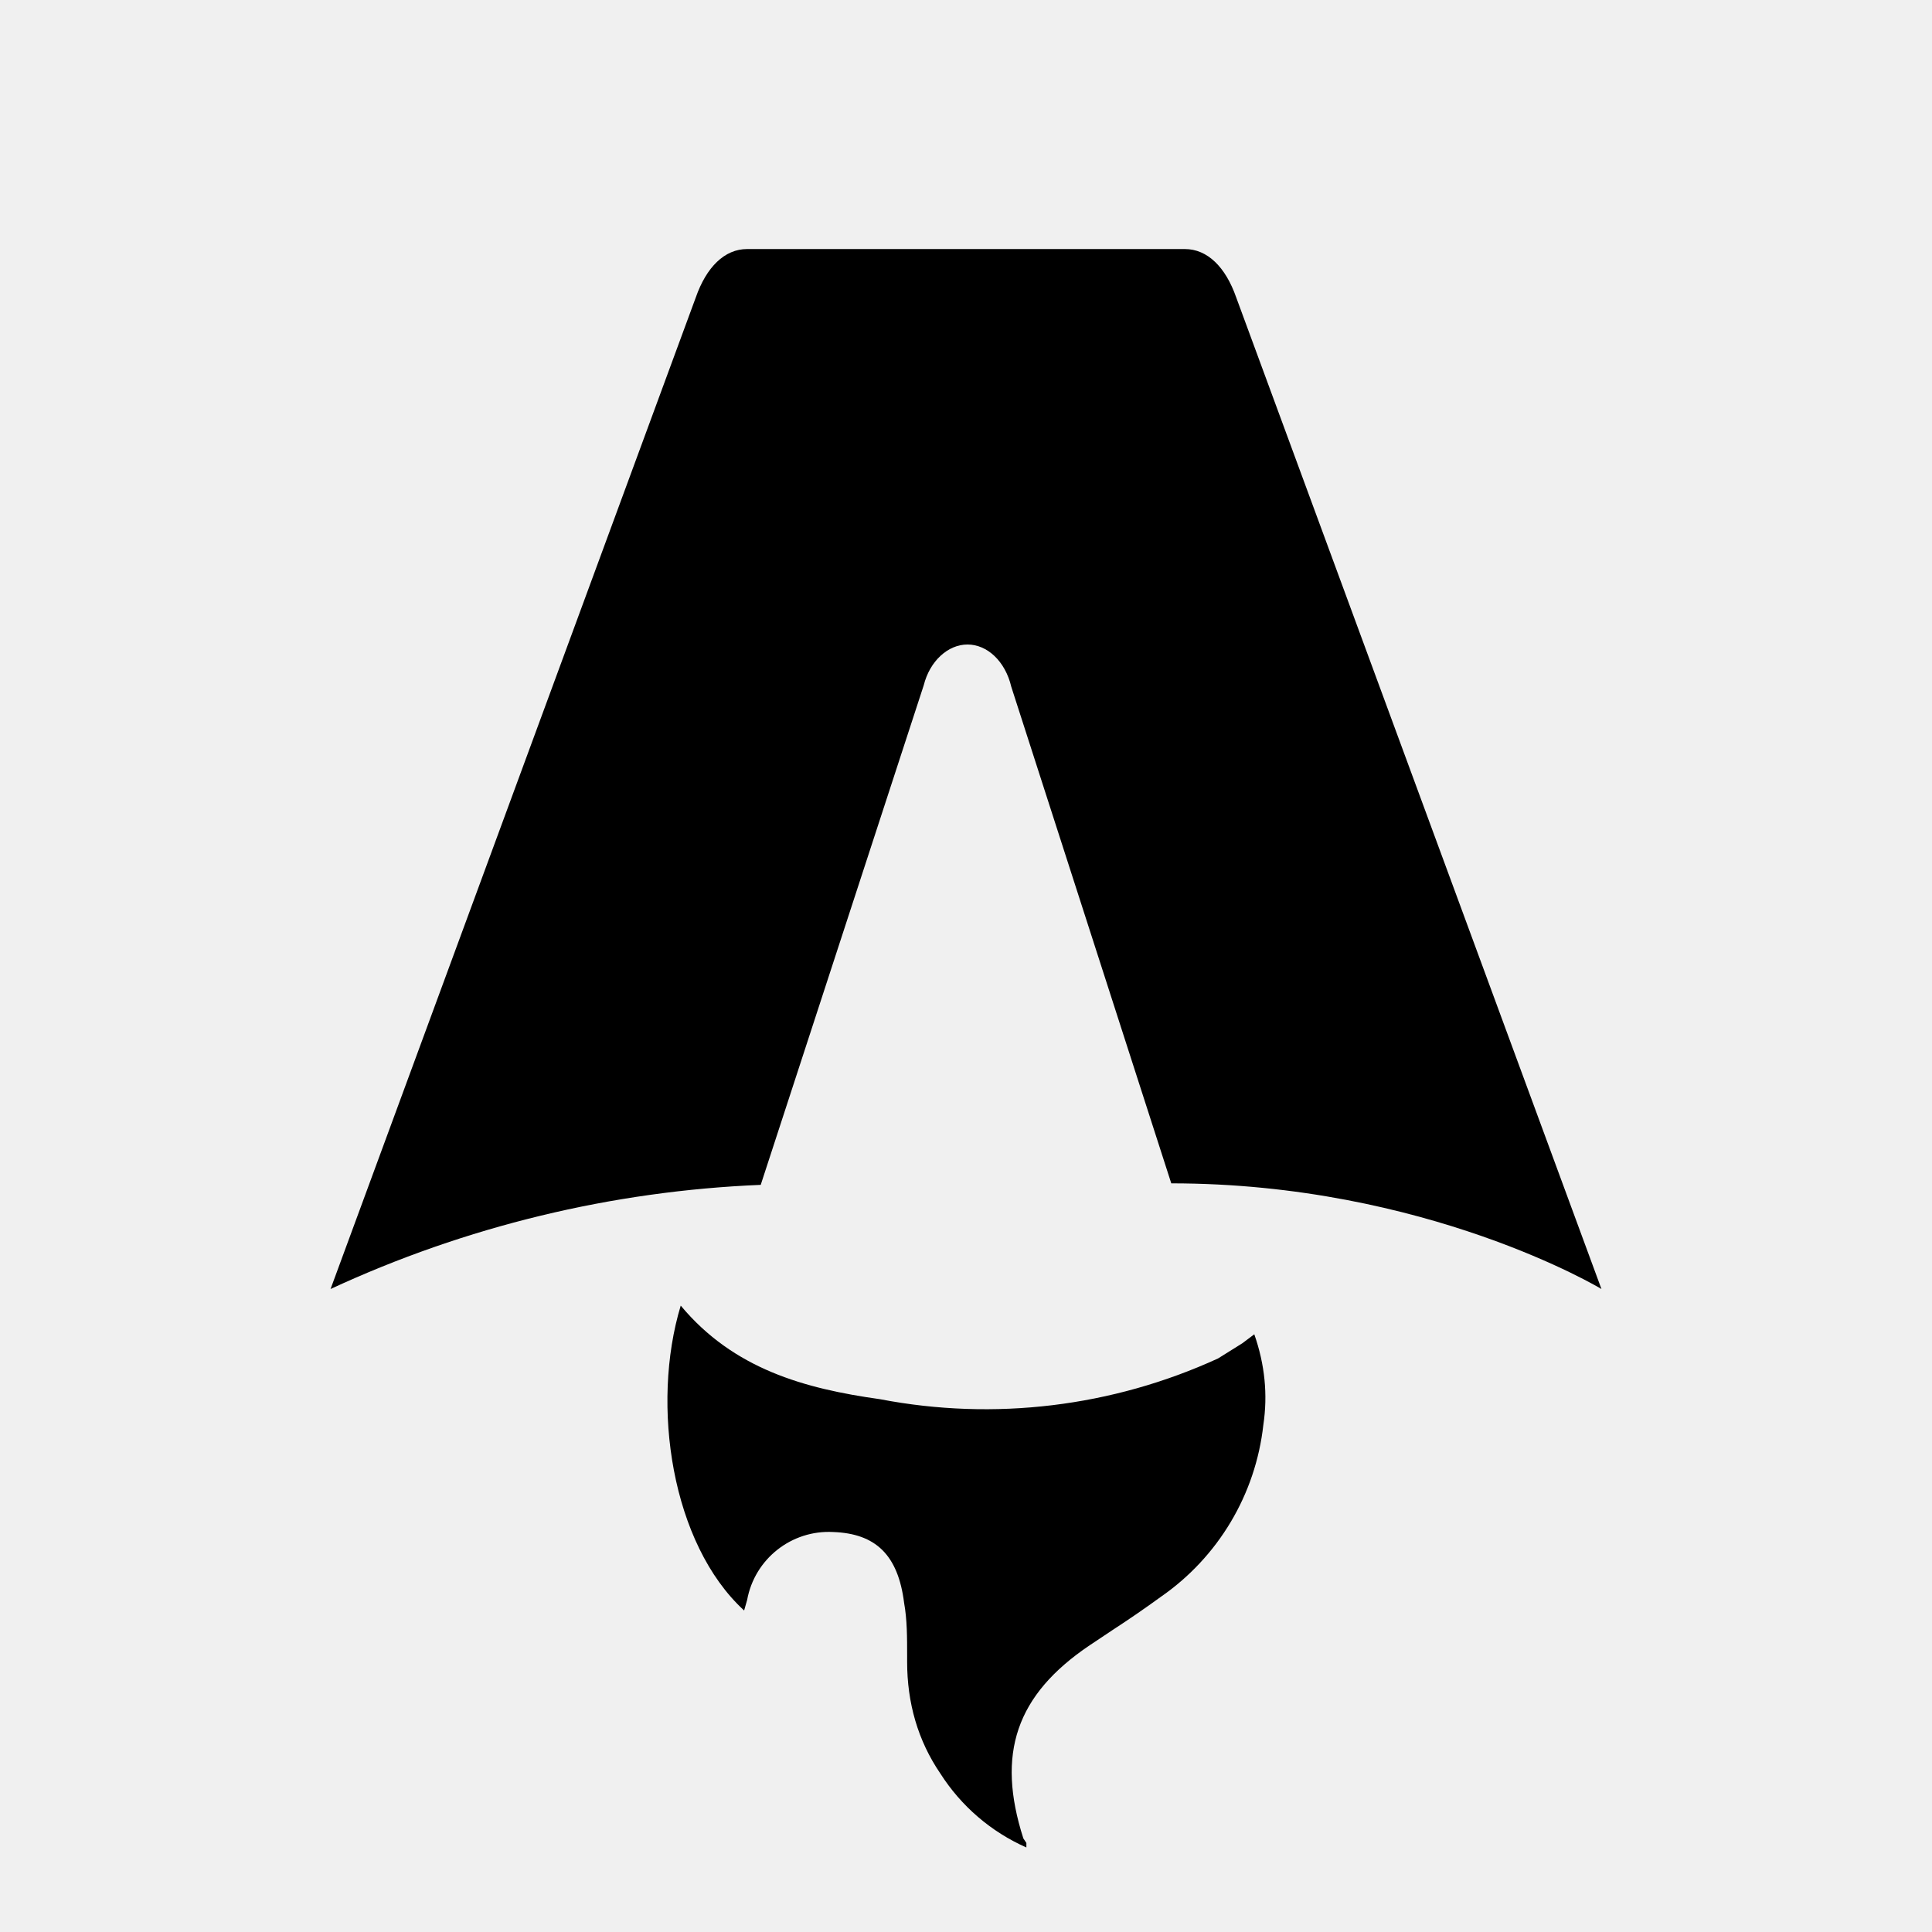
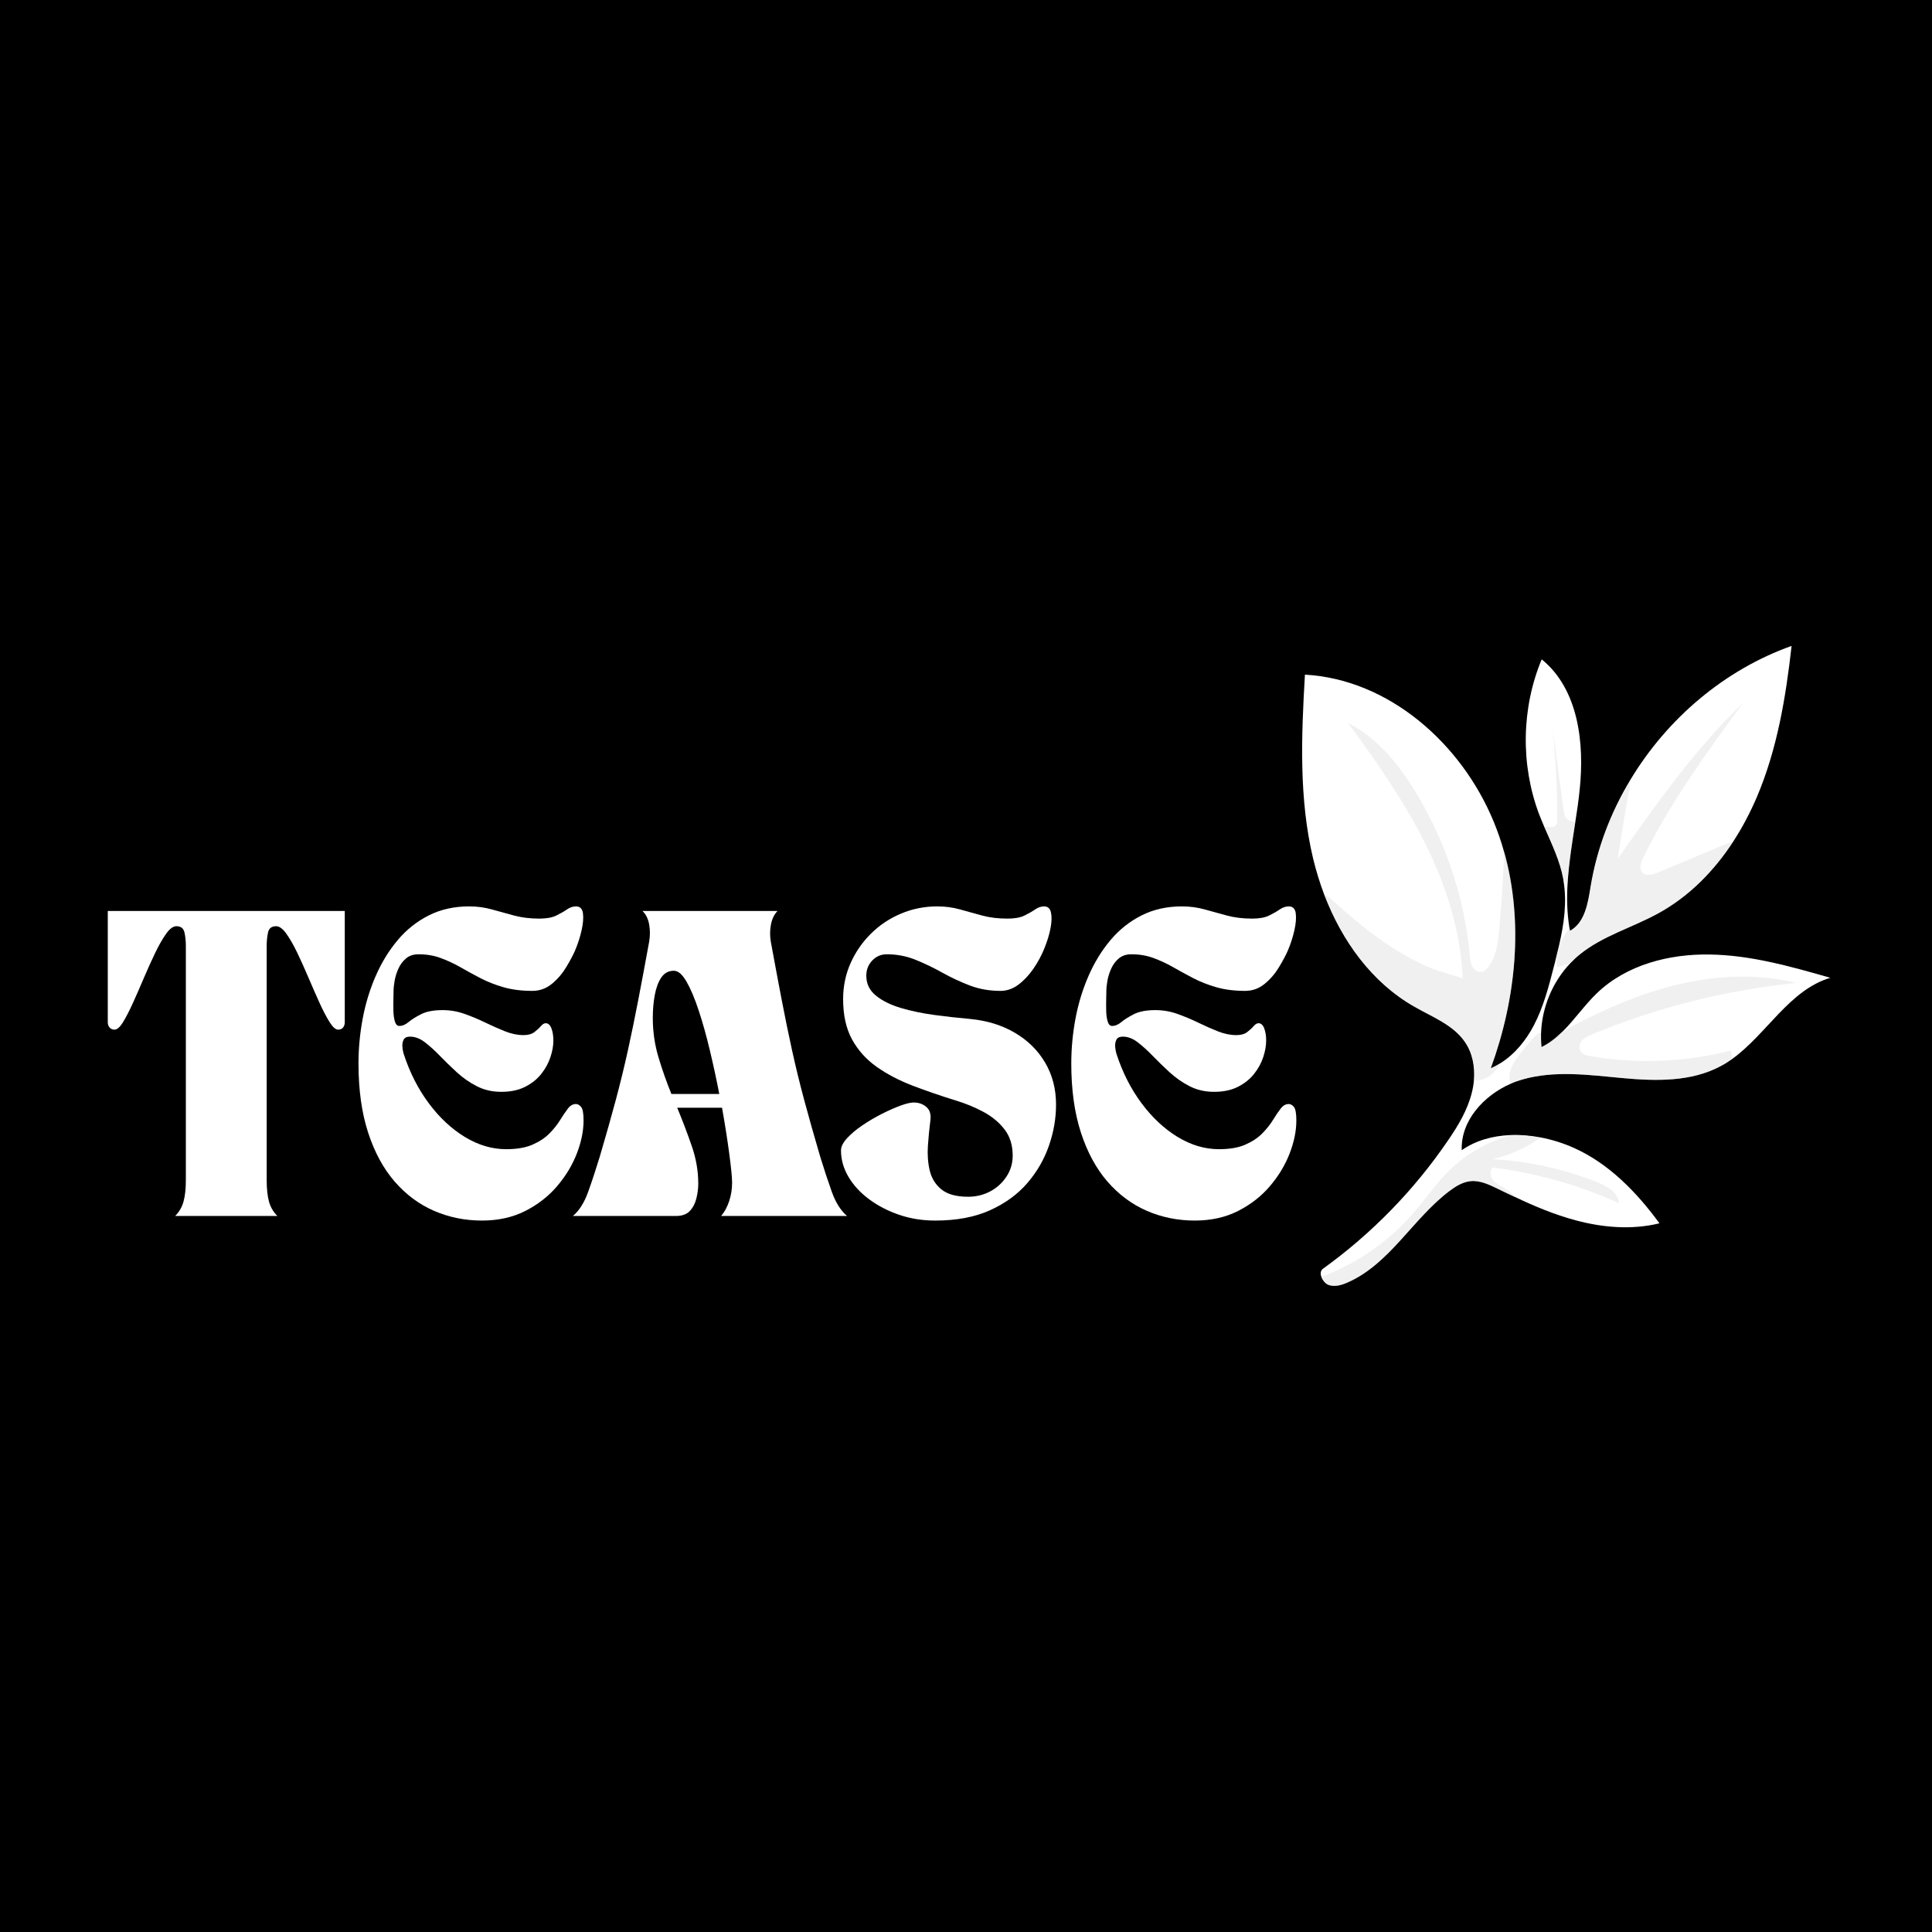
- <svg xmlns="http://www.w3.org/2000/svg" fill="none" viewBox="0 0 128 128">
-   <path d="M50.4 78.5a75.1 75.1 0 0 0-28.5 6.9l24.2-65.7c.7-2 1.9-3.2 3.4-3.2h29c1.5 0 2.7 1.2 3.4 3.2l24.2 65.7s-11.6-7-28.5-7L67 45.5c-.4-1.7-1.6-2.8-2.9-2.8-1.3 0-2.5 1.1-2.9 2.7L50.4 78.5Zm-1.1 28.2Zm-4.2-20.2c-2 6.6-.6 15.8 4.2 20.2a17.5 17.5 0 0 1 .2-.7 5.5 5.5 0 0 1 5.7-4.5c2.8.1 4.3 1.5 4.7 4.7.2 1.1.2 2.3.2 3.5v.4c0 2.7.7 5.2 2.2 7.4a13 13 0 0 0 5.7 4.9v-.3l-.2-.3c-1.8-5.6-.5-9.5 4.4-12.8l1.5-1a73 73 0 0 0 3.2-2.2 16 16 0 0 0 6.8-11.4c.3-2 .1-4-.6-6l-.8.6-1.6 1a37 37 0 0 1-22.4 2.7c-5-.7-9.7-2-13.2-6.2Z" />
-   <style>
-         path { fill: #000; }
-         @media (prefers-color-scheme: dark) {
-             path { fill: #FFF; }
-         }
-     </style>
+ <svg xmlns="http://www.w3.org/2000/svg" width="1080" zoomAndPan="magnify" viewBox="0 0 810 810" height="1080" preserveAspectRatio="xMidYMid meet" version="1.0">
+   <defs>
+     <filter x="0%" y="0%" width="100%" height="100%" id="e53a8e5973">
+       <feColorMatrix values="0 0 0 0 1 0 0 0 0 1 0 0 0 0 1 0 0 0 1 0" color-interpolation-filters="sRGB" />
+     </filter>
+     <g />
+     <clipPath id="8c4a4d3130">
+       <path d="M 545.922 270.785 L 767.172 270.785 L 767.172 539.285 L 545.922 539.285 Z M 545.922 270.785 " clip-rule="nonzero" />
+     </clipPath>
+     <mask id="a412ad622b">
+       <g filter="url(#e53a8e5973)">
+         <rect x="-81" width="972" fill="#000000" y="-81" height="972" fill-opacity="0.4" />
+       </g>
+     </mask>
+     <clipPath id="d406a98884">
+       <path d="M 0.121 1 L 80.762 1 L 80.762 151 L 0.121 151 Z M 0.121 1 " clip-rule="nonzero" />
+     </clipPath>
+     <clipPath id="e5169c4bab">
+       <rect x="0" width="81" y="0" height="152" />
+     </clipPath>
+     <mask id="e29369786b">
+       <g filter="url(#e53a8e5973)">
+         <rect x="-81" width="972" fill="#000000" y="-81" height="972" fill-opacity="0.4" />
+       </g>
+     </mask>
+     <clipPath id="2f54b03ff1">
+       <path d="M 0.281 0.359 L 13.719 0.359 L 13.719 67.32 L 0.281 67.32 Z M 0.281 0.359 " clip-rule="nonzero" />
+     </clipPath>
+     <clipPath id="8db29346c7">
+       <rect x="0" width="14" y="0" height="68" />
+     </clipPath>
+     <mask id="204330f571">
+       <g filter="url(#e53a8e5973)">
+         <rect x="-81" width="972" fill="#000000" y="-81" height="972" fill-opacity="0.4" />
+       </g>
+     </mask>
+     <clipPath id="cbfb579658">
+       <path d="M 1 0.719 L 79.801 0.719 L 79.801 111.602 L 1 111.602 Z M 1 0.719 " clip-rule="nonzero" />
+     </clipPath>
+     <clipPath id="b8a1e8bdaf">
+       <rect x="0" width="80" y="0" height="112" />
+     </clipPath>
+     <mask id="03d1a81cc8">
+       <g filter="url(#e53a8e5973)">
+         <rect x="-81" width="972" fill="#000000" y="-81" height="972" fill-opacity="0.4" />
+       </g>
+     </mask>
+     <clipPath id="bf6bbd355e">
+       <path d="M 0.398 1 L 121.602 1 L 121.602 46.801 L 0.398 46.801 Z M 0.398 1 " clip-rule="nonzero" />
+     </clipPath>
+     <clipPath id="da3dabc2ea">
+       <rect x="0" width="122" y="0" height="47" />
+     </clipPath>
+     <clipPath id="591eb26511">
+       <path d="M 553 475 L 679 475 L 679 539.285 L 553 539.285 Z M 553 475 " clip-rule="nonzero" />
+     </clipPath>
+     <mask id="10cefd569a">
+       <g filter="url(#e53a8e5973)">
+         <rect x="-81" width="972" fill="#000000" y="-81" height="972" fill-opacity="0.4" />
+       </g>
+     </mask>
+     <clipPath id="eca6b99f9b">
+       <path d="M 0.68 0.441 L 125.961 0.441 L 125.961 64.285 L 0.68 64.285 Z M 0.68 0.441 " clip-rule="nonzero" />
+     </clipPath>
+     <clipPath id="6da368fc03">
+       <rect x="0" width="126" y="0" height="65" />
+     </clipPath>
+     <clipPath id="2cfeaf103d">
+       <rect x="0" width="550" y="0" height="177" />
+     </clipPath>
+   </defs>
+   <rect x="-81" width="972" fill="#ffffff" y="-81" height="972" fill-opacity="1" />
+   <rect x="-81" width="972" fill="#000000" y="-81" height="972" fill-opacity="1" />
+   <g clip-path="url(#8c4a4d3130)">
+     <path fill="#ffffff" d="M 767.371 409.941 C 750.082 415.117 740.719 433.582 726.117 444.059 C 724.613 445.105 723.105 446.086 721.469 446.938 C 709.094 453.617 694.23 453.289 680.219 451.98 C 666.207 450.672 651.801 448.707 638.312 452.57 C 636.676 453.027 634.973 453.617 633.402 454.336 C 621.941 459.379 612.383 469.922 612.84 482.23 C 618.734 478.105 625.805 476.207 633.137 475.879 C 637.328 475.684 641.652 476.078 645.84 476.863 C 650.754 477.777 655.598 479.352 659.984 481.316 C 674.652 487.93 686.242 499.91 695.734 512.875 C 684.277 515.691 672.098 514.707 660.641 511.633 C 651.801 509.273 643.352 505.738 635.102 501.809 C 632.68 500.695 630.258 499.52 627.836 498.34 C 624.301 496.637 620.5 494.805 616.574 495.195 C 613.234 495.523 610.285 497.355 607.602 499.387 C 592.215 511.043 582.523 530.098 564.777 537.758 C 562.355 538.805 559.605 539.59 557.117 538.738 C 555.742 538.281 554.5 536.773 553.977 535.27 C 553.516 534.023 553.648 532.715 554.562 531.996 C 575.059 517.262 592.934 498.93 607.145 478.039 C 611.336 471.949 615.199 465.469 617.031 458.266 C 617.488 456.5 617.816 454.664 617.949 452.832 C 618.406 447.266 617.359 441.504 614.215 436.922 C 609.305 429.652 600.465 426.379 592.867 421.992 C 575.059 411.84 562.617 394.426 555.219 375.172 C 553.32 370.133 551.75 365.023 550.504 359.852 C 544.547 334.773 545.594 308.582 547.098 282.848 C 582.328 284.812 612.711 311.723 626.199 344.398 C 627.898 348.523 629.34 352.648 630.52 356.906 C 638.902 386.438 635.625 418.848 625.02 447.855 C 626.461 447.266 627.836 446.48 629.145 445.695 C 635.102 441.961 639.816 436.133 643.09 429.848 C 647.086 422.188 649.312 413.676 651.473 405.227 C 651.801 403.984 652.129 402.738 652.391 401.496 C 652.781 399.793 653.242 398.09 653.633 396.387 C 655.73 387.352 657.039 378.121 655.465 369.082 C 655.465 368.887 655.402 368.691 655.402 368.496 C 654.027 360.965 650.621 353.957 647.543 346.887 C 646.758 345.055 645.973 343.156 645.254 341.32 C 637.461 320.562 637.852 296.859 646.363 276.43 C 661.754 288.938 664.371 311.461 662.277 331.172 C 661.816 335.691 661.164 340.207 660.441 344.727 C 659.133 353.238 657.758 361.75 657.234 370.195 C 656.84 376.418 656.973 382.637 657.953 388.793 C 658.02 389.25 658.086 389.773 658.219 390.234 C 664.438 386.828 665.746 378.711 666.859 371.703 C 669.48 355.855 675.242 340.668 683.559 326.914 C 698.945 301.312 722.977 280.82 751.133 270.801 C 748.707 292.41 745.105 314.082 736.594 334.117 C 733.844 340.535 730.57 346.82 726.773 352.648 C 718.719 365.09 708.176 375.828 695.277 382.898 C 684.344 388.926 671.902 392.328 662.211 400.25 C 660.836 401.363 659.594 402.543 658.414 403.789 C 650.949 411.578 646.496 422.254 646.102 433.059 C 646.039 435.02 646.102 436.984 646.301 439.016 C 649.508 437.445 652.258 435.281 654.812 432.793 C 659.984 427.754 664.242 421.469 669.48 416.426 C 681.855 404.508 699.797 399.859 716.953 400.188 C 734.105 400.449 750.871 405.227 767.371 409.941 Z M 767.371 409.941 " fill-opacity="1" fill-rule="nonzero" />
+   </g>
+   <g mask="url(#a412ad622b)">
+     <g transform="matrix(1, 0, 0, 1, 555, 302)">
+       <g clip-path="url(#e5169c4bab)">
+         <g clip-path="url(#d406a98884)">
+           <path fill="#d9d9d9" d="M 70.02 145.855 C 71.461 145.266 72.836 144.48 74.145 143.695 C 72.246 146.969 69.625 149.914 65.961 150.699 C 64.977 150.898 63.996 150.961 63.012 150.898 C 63.473 145.332 62.422 139.57 59.281 134.984 C 54.371 127.719 45.531 124.441 37.934 120.055 C 20.125 109.906 7.684 92.488 0.285 73.238 C 1.398 73.371 2.84 74.68 4.148 75.922 C 7.227 78.672 10.367 81.422 13.512 84.043 C 19.863 89.281 26.477 94.191 33.613 98.25 C 37.477 100.477 41.406 102.508 45.531 104.145 C 46.645 104.602 58.234 108.074 58.234 108.203 C 57.445 88.363 51.227 68.984 42.32 51.238 C 33.418 33.492 21.957 17.125 10.172 1.148 C 22.09 7.105 30.93 17.844 37.934 29.172 C 50.898 50.125 58.953 74.09 61.246 98.645 C 61.375 100.215 61.508 101.852 62.293 103.227 C 63.012 104.602 64.52 105.715 66.09 105.453 C 67.27 105.258 68.188 104.406 68.906 103.488 C 72.375 99.102 73.098 93.211 73.555 87.645 C 74.539 76.773 75.258 65.84 75.648 54.906 C 83.902 84.371 80.625 116.848 70.02 145.855 Z M 70.02 145.855 " fill-opacity="1" fill-rule="nonzero" />
+         </g>
+       </g>
+     </g>
+   </g>
+   <g mask="url(#e29369786b)">
+     <g transform="matrix(1, 0, 0, 1, 647, 303)">
+       <g clip-path="url(#8db29346c7)">
+         <g clip-path="url(#2f54b03ff1)">
+           <path fill="#d9d9d9" d="M 13.441 41.66 C 12.133 50.172 10.758 58.684 10.234 67.133 C 9.578 66.934 8.992 66.543 8.465 66.02 C 8.465 65.82 8.402 65.625 8.402 65.43 C 7.027 57.898 3.621 50.895 0.543 43.82 C 1.984 43.363 3.883 44.215 5.062 43.23 C 5.848 42.578 5.914 41.398 5.914 40.418 C 5.914 27.191 5.191 13.961 3.754 0.801 C 5.324 12.719 6.895 24.637 8.531 36.555 C 8.73 38.059 9.055 39.828 10.367 40.68 C 11.152 41.332 12.395 41.332 13.441 41.66 Z M 13.441 41.66 " fill-opacity="1" fill-rule="nonzero" />
+         </g>
+       </g>
+     </g>
+   </g>
+   <g mask="url(#204330f571)">
+     <g transform="matrix(1, 0, 0, 1, 651, 294)">
+       <g clip-path="url(#b8a1e8bdaf)">
+         <g clip-path="url(#cbfb579658)">
+           <path fill="#d9d9d9" d="M 73.152 59.633 C 74.004 59.305 74.855 58.91 75.773 58.648 C 67.719 71.09 57.176 81.828 44.277 88.898 C 33.344 94.926 20.902 98.328 11.211 106.25 C 9.836 107.363 8.594 108.543 7.414 109.789 C 5.578 110.375 3.812 110.902 1.98 111.426 C 1.52 110.18 1.391 108.871 1.453 107.562 C 1.848 105.859 2.305 104.156 2.699 102.453 C 2.766 102.324 2.828 102.191 2.895 101.996 C 4.008 99.441 5.578 97.215 7.086 94.793 C 7.152 95.25 7.219 95.773 7.348 96.234 C 13.566 92.828 14.879 84.711 15.992 77.703 C 18.609 61.855 24.371 46.668 32.688 32.914 C 32.164 37.629 30.984 42.41 30.266 47.059 C 29.219 53.41 28.234 59.762 27.254 66.047 C 43.297 43.262 59.402 20.277 79.57 0.961 C 64.445 21.652 49.188 42.539 37.926 65.59 C 36.945 67.555 36.094 70.109 37.535 71.746 C 39.105 73.512 41.922 72.727 44.082 71.809 C 53.707 67.75 63.398 63.691 73.152 59.633 Z M 73.152 59.633 " fill-opacity="1" fill-rule="nonzero" />
+         </g>
+       </g>
+     </g>
+   </g>
+   <g mask="url(#03d1a81cc8)">
+     <g transform="matrix(1, 0, 0, 1, 632, 408)">
+       <g clip-path="url(#da3dabc2ea)">
+         <g clip-path="url(#bf6bbd355e)">
+           <path fill="#d9d9d9" d="M 93.66 32.457 C 93.988 33.633 94.117 34.812 94.117 36.059 C 92.613 37.105 91.105 38.086 89.469 38.938 C 77.094 45.617 62.23 45.289 48.219 43.98 C 34.207 42.672 19.801 40.707 6.312 44.57 C 4.676 45.027 2.973 45.617 1.402 46.336 C -0.172 43.324 1.531 39.199 3.562 36.254 C 5.656 33.176 8.078 30.359 10.5 27.543 C 11.484 26.434 12.531 25.254 13.973 24.992 C 13.906 26.957 13.973 28.918 14.168 30.949 C 17.379 29.379 20.129 27.219 22.68 24.73 C 25.891 22.961 29.098 21.195 32.438 19.555 C 39.445 16.02 46.645 12.812 53.98 10.062 C 58.234 8.492 62.492 7.117 66.812 5.938 C 84.492 1.09 103.418 -0.285 121.16 4.102 C 91.828 7.051 62.887 14.316 35.645 25.582 C 34.074 26.234 32.504 26.891 31.391 28.133 C 30.277 29.379 29.754 31.344 30.668 32.781 C 31.52 34.094 33.223 34.551 34.793 34.812 C 54.309 38.152 74.539 37.367 93.66 32.457 Z M 93.66 32.457 " fill-opacity="1" fill-rule="nonzero" />
+         </g>
+       </g>
+     </g>
+   </g>
+   <g clip-path="url(#591eb26511)">
+     <g mask="url(#10cefd569a)">
+       <g transform="matrix(1, 0, 0, 1, 553, 475)">
+         <g clip-path="url(#6da368fc03)">
+           <g clip-path="url(#eca6b99f9b)">
+             <path fill="#d9d9d9" d="M 82.102 26.875 C 79.68 25.762 77.258 24.582 74.836 23.406 C 71.301 21.703 67.5 19.867 63.574 20.262 C 60.234 20.59 57.285 22.422 54.602 24.453 C 39.215 36.105 29.523 55.16 11.777 62.824 C 9.355 63.871 6.605 64.656 4.117 63.805 C 2.742 63.348 1.5 61.84 0.977 60.336 C 15.773 54.836 29.129 45.602 39.477 33.684 C 44.52 27.855 48.906 21.441 54.34 16.004 C 61.477 8.934 70.449 3.762 80.074 1.012 C 84.262 0.812 88.586 1.207 92.777 1.992 C 86.688 6.316 79.812 9.391 72.543 11.027 C 87.602 11.75 102.465 15.023 116.48 20.59 C 120.668 22.293 125.449 24.91 125.777 29.43 C 109.016 21.832 91.141 16.793 72.938 14.5 C 71.363 15.742 71.758 18.363 73.066 19.867 C 74.375 21.375 76.273 22.16 77.977 23.273 C 79.613 24.125 80.988 25.434 82.102 26.875 Z M 82.102 26.875 " fill-opacity="1" fill-rule="nonzero" />
+           </g>
+         </g>
+       </g>
+     </g>
+   </g>
+   <g transform="matrix(1, 0, 0, 1, 42, 374)">
+     <g clip-path="url(#2cfeaf103d)">
+       <g fill="#ffffff" fill-opacity="1">
+         <g transform="translate(0.622996, 135.8048)">
+           <g>
+             <path d="M 5.375 -78.125 C 4.52 -78.125 3.836 -78.422 3.328 -79.016 C 2.816 -79.617 2.562 -80.348 2.562 -81.203 L 2.562 -127.875 L 101.922 -127.875 L 101.922 -81.203 C 101.922 -80.348 101.688 -79.617 101.219 -79.016 C 100.75 -78.422 100.047 -78.125 99.109 -78.125 C 98.078 -78.125 96.898 -79.164 95.578 -81.25 C 94.266 -83.344 92.859 -86.031 91.359 -89.312 C 89.867 -92.602 88.332 -96.102 86.75 -99.812 C 85.176 -103.52 83.602 -107.016 82.031 -110.297 C 80.457 -113.578 78.922 -116.258 77.422 -118.344 C 75.93 -120.438 74.504 -121.484 73.141 -121.484 C 71.266 -121.484 70.133 -120.609 69.75 -118.859 C 69.375 -117.109 69.188 -115.254 69.188 -113.297 L 69.188 -15.094 C 69.188 -11.426 69.504 -8.422 70.141 -6.078 C 70.773 -3.734 71.945 -1.707 73.656 0 L 30.812 0 C 32.52 -1.707 33.691 -3.734 34.328 -6.078 C 34.973 -8.422 35.297 -11.426 35.297 -15.094 L 35.297 -113.297 C 35.297 -115.254 35.102 -117.109 34.719 -118.859 C 34.332 -120.609 33.203 -121.484 31.328 -121.484 C 29.961 -121.484 28.535 -120.438 27.047 -118.344 C 25.555 -116.258 24.02 -113.578 22.438 -110.297 C 20.863 -107.016 19.285 -103.52 17.703 -99.812 C 16.129 -96.102 14.598 -92.602 13.109 -89.312 C 11.617 -86.031 10.234 -83.344 8.953 -81.25 C 7.672 -79.164 6.477 -78.125 5.375 -78.125 Z M 5.375 -78.125 " />
+           </g>
+         </g>
+       </g>
+       <g fill="#ffffff" fill-opacity="1">
+         <g transform="translate(105.0961, 135.8048)">
+           <g>
+             <path d="M 3.203 -63.938 C 3.203 -70.25 3.797 -76.555 4.984 -82.859 C 6.18 -89.172 8.016 -95.141 10.484 -100.766 C 12.953 -106.391 16.02 -111.375 19.688 -115.719 C 23.352 -120.07 27.68 -123.504 32.672 -126.016 C 37.66 -128.535 43.305 -129.797 49.609 -129.797 C 52.941 -129.797 56.117 -129.367 59.141 -128.516 C 62.172 -127.66 65.281 -126.805 68.469 -125.953 C 71.664 -125.098 75.188 -124.672 79.031 -124.672 C 82.008 -124.672 84.375 -125.098 86.125 -125.953 C 87.875 -126.805 89.363 -127.66 90.594 -128.516 C 91.832 -129.367 93.094 -129.797 94.375 -129.797 C 96.07 -129.797 97.051 -128.832 97.312 -126.906 C 97.57 -124.988 97.379 -122.602 96.734 -119.75 C 96.098 -116.895 95.18 -114.062 93.984 -111.25 C 93.129 -109.289 91.891 -106.969 90.266 -104.281 C 88.648 -101.594 86.648 -99.27 84.266 -97.312 C 81.879 -95.352 79.148 -94.375 76.078 -94.375 C 71.566 -94.375 67.539 -94.883 64 -95.906 C 60.457 -96.926 57.219 -98.203 54.281 -99.734 C 51.344 -101.273 48.531 -102.812 45.844 -104.344 C 43.156 -105.875 40.406 -107.148 37.594 -108.172 C 34.781 -109.203 31.711 -109.719 28.391 -109.719 C 26.254 -109.719 24.504 -109.141 23.141 -107.984 C 21.773 -106.836 20.707 -105.41 19.938 -103.703 C 19.176 -102.004 18.645 -100.301 18.344 -98.594 C 18.051 -96.883 17.906 -95.438 17.906 -94.25 C 17.906 -93.645 17.883 -92.555 17.844 -90.984 C 17.801 -89.41 17.801 -87.75 17.844 -86 C 17.883 -84.25 18.094 -82.754 18.469 -81.516 C 18.852 -80.285 19.473 -79.672 20.328 -79.672 C 21.609 -79.672 22.91 -80.223 24.234 -81.328 C 25.555 -82.43 27.32 -83.535 29.531 -84.641 C 31.75 -85.754 34.734 -86.312 38.484 -86.312 C 41.641 -86.312 44.707 -85.781 47.688 -84.719 C 50.676 -83.656 53.578 -82.441 56.391 -81.078 C 59.203 -79.711 61.953 -78.492 64.641 -77.422 C 67.328 -76.359 69.906 -75.828 72.375 -75.828 C 74.332 -75.828 75.863 -76.254 76.969 -77.109 C 78.082 -77.961 78.977 -78.789 79.656 -79.594 C 80.344 -80.406 81.031 -80.812 81.719 -80.812 C 82.738 -80.812 83.523 -80.109 84.078 -78.703 C 84.629 -77.297 84.906 -75.57 84.906 -73.531 C 84.906 -71.395 84.5 -69.094 83.688 -66.625 C 82.883 -64.156 81.609 -61.812 79.859 -59.594 C 78.109 -57.375 75.848 -55.562 73.078 -54.156 C 70.305 -52.75 66.961 -52.047 63.047 -52.047 C 59.297 -52.047 55.883 -52.832 52.812 -54.406 C 49.738 -55.988 46.945 -57.93 44.438 -60.234 C 41.926 -62.535 39.582 -64.812 37.406 -67.062 C 35.227 -69.32 33.113 -71.238 31.062 -72.812 C 29.02 -74.395 26.938 -75.188 24.812 -75.188 C 23.445 -75.188 22.551 -74.758 22.125 -73.906 C 21.695 -73.062 21.523 -72.082 21.609 -70.969 C 21.691 -69.863 21.863 -68.883 22.125 -68.031 C 24.676 -60.188 28.191 -53.258 32.672 -47.25 C 37.148 -41.238 42.203 -36.523 47.828 -33.109 C 53.453 -29.703 59.207 -28 65.094 -28 C 69.602 -28 73.305 -28.641 76.203 -29.922 C 79.109 -31.203 81.477 -32.781 83.312 -34.656 C 85.145 -36.531 86.633 -38.406 87.781 -40.281 C 88.938 -42.156 90.004 -43.734 90.984 -45.016 C 91.961 -46.297 93.094 -46.938 94.375 -46.938 C 95.133 -46.938 95.852 -46.531 96.531 -45.719 C 97.219 -44.906 97.562 -43.008 97.562 -40.031 C 97.562 -35.676 96.625 -31.066 94.75 -26.203 C 92.875 -21.348 90.125 -16.789 86.5 -12.531 C 82.883 -8.27 78.43 -4.797 73.141 -2.109 C 67.859 0.578 61.805 1.922 54.984 1.922 C 47.828 1.922 41.113 0.555 34.844 -2.172 C 28.582 -4.898 23.082 -8.992 18.344 -14.453 C 13.613 -19.91 9.906 -26.77 7.219 -35.031 C 4.539 -43.301 3.203 -52.938 3.203 -63.938 Z M 3.203 -63.938 " />
+           </g>
+         </g>
+       </g>
+       <g fill="#ffffff" fill-opacity="1">
+         <g transform="translate(198.1884, 135.8048)">
+           <g>
+             <path d="M 0 0 C 2.645 -2.219 4.773 -5.582 6.391 -10.094 C 8.016 -14.613 9.633 -19.52 11.25 -24.812 C 13.812 -33.5 16.051 -41.422 17.969 -48.578 C 19.883 -55.742 21.586 -62.719 23.078 -69.5 C 24.566 -76.281 26.016 -83.332 27.422 -90.656 C 28.836 -97.988 30.352 -106.086 31.969 -114.953 C 32.395 -117.43 32.395 -119.863 31.969 -122.25 C 31.539 -124.633 30.602 -126.508 29.156 -127.875 L 85.797 -127.875 C 84.441 -126.508 83.523 -124.633 83.047 -122.25 C 82.578 -119.863 82.555 -117.43 82.984 -114.953 C 84.609 -106.086 86.125 -97.988 87.531 -90.656 C 88.938 -83.332 90.383 -76.281 91.875 -69.5 C 93.363 -62.719 95.066 -55.742 96.984 -48.578 C 98.91 -41.422 101.148 -33.5 103.703 -24.812 C 105.328 -19.52 106.945 -14.613 108.562 -10.094 C 110.188 -5.582 112.316 -2.219 114.953 0 L 62.141 0 C 63.598 -1.707 64.727 -3.797 65.531 -6.266 C 66.344 -8.734 66.75 -11.289 66.75 -13.938 C 66.75 -16.07 66.363 -20.035 65.594 -25.828 C 64.832 -31.629 63.812 -38.148 62.531 -45.391 L 43.734 -45.391 C 45.953 -40.023 47.977 -34.695 49.812 -29.406 C 51.645 -24.125 52.562 -18.844 52.562 -13.562 C 52.562 -11.594 52.301 -9.539 51.781 -7.406 C 51.27 -5.281 50.352 -3.516 49.031 -2.109 C 47.719 -0.703 45.781 0 43.219 0 Z M 41.297 -51.156 L 61.375 -51.156 C 60.188 -57.289 58.863 -63.406 57.406 -69.5 C 55.957 -75.594 54.398 -81.156 52.734 -86.188 C 51.078 -91.219 49.375 -95.242 47.625 -98.266 C 45.883 -101.297 44.117 -102.812 42.328 -102.812 C 40.109 -102.812 38.359 -101.875 37.078 -100 C 35.805 -98.125 34.891 -95.672 34.328 -92.641 C 33.773 -89.617 33.5 -86.398 33.5 -82.984 C 33.5 -77.359 34.285 -71.898 35.859 -66.609 C 37.441 -61.328 39.254 -56.176 41.297 -51.156 Z M 41.297 -51.156 " />
+           </g>
+         </g>
+       </g>
+       <g fill="#ffffff" fill-opacity="1">
+         <g transform="translate(309.311, 135.8048)">
+           <g>
+             <path d="M 40.797 1.922 C 35.422 1.922 30.367 1.113 25.641 -0.5 C 20.91 -2.125 16.711 -4.301 13.047 -7.031 C 9.379 -9.758 6.5 -12.891 4.406 -16.422 C 2.32 -19.961 1.281 -23.656 1.281 -27.5 C 1.281 -29.031 2.109 -30.711 3.766 -32.547 C 5.43 -34.379 7.582 -36.191 10.219 -37.984 C 12.863 -39.773 15.613 -41.395 18.469 -42.844 C 21.332 -44.289 24 -45.461 26.469 -46.359 C 28.938 -47.254 30.852 -47.656 32.219 -47.562 C 34.188 -47.477 35.848 -46.816 37.203 -45.578 C 38.566 -44.348 39.082 -42.5 38.75 -40.031 C 38.32 -36.695 37.977 -33.176 37.719 -29.469 C 37.469 -25.758 37.723 -22.285 38.484 -19.047 C 39.254 -15.805 40.895 -13.164 43.406 -11.125 C 45.926 -9.082 49.66 -8.062 54.609 -8.062 C 57.93 -8.062 61 -8.805 63.812 -10.297 C 66.625 -11.785 68.898 -13.848 70.641 -16.484 C 72.391 -19.129 73.266 -22.07 73.266 -25.312 C 73.266 -29.664 72.133 -33.312 69.875 -36.25 C 67.625 -39.195 64.688 -41.648 61.062 -43.609 C 57.438 -45.566 53.492 -47.188 49.234 -48.469 C 42.922 -50.426 36.93 -52.488 31.266 -54.656 C 25.598 -56.832 20.586 -59.457 16.234 -62.531 C 11.891 -65.602 8.457 -69.414 5.938 -73.969 C 3.426 -78.531 2.172 -84.18 2.172 -90.922 C 2.172 -96.285 3.211 -101.312 5.297 -106 C 7.391 -110.695 10.25 -114.832 13.875 -118.406 C 17.5 -121.988 21.695 -124.781 26.469 -126.781 C 31.238 -128.789 36.312 -129.797 41.688 -129.797 C 45.008 -129.797 48.18 -129.367 51.203 -128.516 C 54.234 -127.66 57.328 -126.805 60.484 -125.953 C 63.641 -125.098 67.176 -124.672 71.094 -124.672 C 74.082 -124.672 76.445 -125.098 78.188 -125.953 C 79.938 -126.805 81.43 -127.66 82.672 -128.516 C 83.91 -129.367 85.164 -129.797 86.438 -129.797 C 87.977 -129.797 88.938 -128.941 89.312 -127.234 C 89.695 -125.523 89.633 -123.328 89.125 -120.641 C 88.613 -117.961 87.738 -115.109 86.5 -112.078 C 85.27 -109.055 83.719 -106.203 81.844 -103.516 C 79.969 -100.828 77.879 -98.629 75.578 -96.922 C 73.273 -95.223 70.801 -94.375 68.156 -94.375 C 63.469 -94.375 59.141 -95.141 55.172 -96.672 C 51.211 -98.203 47.398 -99.988 43.734 -102.031 C 40.066 -104.082 36.336 -105.875 32.547 -107.406 C 28.754 -108.945 24.723 -109.719 20.453 -109.719 C 18.066 -109.719 16.039 -108.844 14.375 -107.094 C 12.719 -105.344 11.891 -103.234 11.891 -100.766 C 11.891 -97.359 13.234 -94.566 15.922 -92.391 C 18.609 -90.211 22.102 -88.484 26.406 -87.203 C 30.707 -85.93 35.395 -84.953 40.469 -84.266 C 45.539 -83.586 50.508 -83.035 55.375 -82.609 C 62.531 -81.922 68.812 -79.977 74.219 -76.781 C 79.633 -73.594 83.859 -69.414 86.891 -64.25 C 89.922 -59.094 91.438 -53.234 91.438 -46.672 C 91.438 -40.961 90.453 -35.25 88.484 -29.531 C 86.523 -23.82 83.52 -18.602 79.469 -13.875 C 75.426 -9.145 70.207 -5.328 63.812 -2.422 C 57.414 0.473 49.742 1.922 40.797 1.922 Z M 40.797 1.922 " />
+           </g>
+         </g>
+       </g>
+       <g fill="#ffffff" fill-opacity="1">
+         <g transform="translate(403.9378, 135.8048)">
+           <g>
+             <path d="M 3.203 -63.938 C 3.203 -70.25 3.797 -76.555 4.984 -82.859 C 6.18 -89.172 8.016 -95.141 10.484 -100.766 C 12.953 -106.391 16.02 -111.375 19.688 -115.719 C 23.352 -120.07 27.68 -123.504 32.672 -126.016 C 37.66 -128.535 43.305 -129.797 49.609 -129.797 C 52.941 -129.797 56.117 -129.367 59.141 -128.516 C 62.172 -127.66 65.281 -126.805 68.469 -125.953 C 71.664 -125.098 75.188 -124.672 79.031 -124.672 C 82.008 -124.672 84.375 -125.098 86.125 -125.953 C 87.875 -126.805 89.363 -127.66 90.594 -128.516 C 91.832 -129.367 93.094 -129.797 94.375 -129.797 C 96.07 -129.797 97.051 -128.832 97.312 -126.906 C 97.57 -124.988 97.379 -122.602 96.734 -119.75 C 96.098 -116.895 95.18 -114.062 93.984 -111.25 C 93.129 -109.289 91.891 -106.969 90.266 -104.281 C 88.648 -101.594 86.648 -99.27 84.266 -97.312 C 81.879 -95.352 79.148 -94.375 76.078 -94.375 C 71.566 -94.375 67.539 -94.883 64 -95.906 C 60.457 -96.926 57.219 -98.203 54.281 -99.734 C 51.344 -101.273 48.531 -102.812 45.844 -104.344 C 43.156 -105.875 40.406 -107.148 37.594 -108.172 C 34.781 -109.203 31.711 -109.719 28.391 -109.719 C 26.254 -109.719 24.504 -109.141 23.141 -107.984 C 21.773 -106.836 20.707 -105.41 19.938 -103.703 C 19.176 -102.004 18.645 -100.301 18.344 -98.594 C 18.051 -96.883 17.906 -95.438 17.906 -94.25 C 17.906 -93.645 17.883 -92.555 17.844 -90.984 C 17.801 -89.41 17.801 -87.75 17.844 -86 C 17.883 -84.25 18.094 -82.754 18.469 -81.516 C 18.852 -80.285 19.473 -79.672 20.328 -79.672 C 21.609 -79.672 22.91 -80.223 24.234 -81.328 C 25.555 -82.43 27.32 -83.535 29.531 -84.641 C 31.75 -85.754 34.734 -86.312 38.484 -86.312 C 41.641 -86.312 44.707 -85.781 47.688 -84.719 C 50.676 -83.656 53.578 -82.441 56.391 -81.078 C 59.203 -79.711 61.953 -78.492 64.641 -77.422 C 67.328 -76.359 69.906 -75.828 72.375 -75.828 C 74.332 -75.828 75.863 -76.254 76.969 -77.109 C 78.082 -77.961 78.977 -78.789 79.656 -79.594 C 80.344 -80.406 81.031 -80.812 81.719 -80.812 C 82.738 -80.812 83.523 -80.109 84.078 -78.703 C 84.629 -77.297 84.906 -75.57 84.906 -73.531 C 84.906 -71.395 84.5 -69.094 83.688 -66.625 C 82.883 -64.156 81.609 -61.812 79.859 -59.594 C 78.109 -57.375 75.848 -55.562 73.078 -54.156 C 70.305 -52.75 66.961 -52.047 63.047 -52.047 C 59.297 -52.047 55.883 -52.832 52.812 -54.406 C 49.738 -55.988 46.945 -57.93 44.438 -60.234 C 41.926 -62.535 39.582 -64.812 37.406 -67.062 C 35.227 -69.32 33.113 -71.238 31.062 -72.812 C 29.02 -74.395 26.938 -75.188 24.812 -75.188 C 23.445 -75.188 22.551 -74.758 22.125 -73.906 C 21.695 -73.062 21.523 -72.082 21.609 -70.969 C 21.691 -69.863 21.863 -68.883 22.125 -68.031 C 24.676 -60.188 28.191 -53.258 32.672 -47.25 C 37.148 -41.238 42.203 -36.523 47.828 -33.109 C 53.453 -29.703 59.207 -28 65.094 -28 C 69.602 -28 73.305 -28.641 76.203 -29.922 C 79.109 -31.203 81.477 -32.781 83.312 -34.656 C 85.145 -36.531 86.633 -38.406 87.781 -40.281 C 88.938 -42.156 90.004 -43.734 90.984 -45.016 C 91.961 -46.297 93.094 -46.938 94.375 -46.938 C 95.133 -46.938 95.852 -46.531 96.531 -45.719 C 97.219 -44.906 97.562 -43.008 97.562 -40.031 C 97.562 -35.676 96.625 -31.066 94.75 -26.203 C 92.875 -21.348 90.125 -16.789 86.5 -12.531 C 82.883 -8.27 78.43 -4.797 73.141 -2.109 C 67.859 0.578 61.805 1.922 54.984 1.922 C 47.828 1.922 41.113 0.555 34.844 -2.172 C 28.582 -4.898 23.082 -8.992 18.344 -14.453 C 13.613 -19.91 9.906 -26.77 7.219 -35.031 C 4.539 -43.301 3.203 -52.938 3.203 -63.938 Z M 3.203 -63.938 " />
+           </g>
+         </g>
+       </g>
+       <g fill="#ffffff" fill-opacity="1">
+         <g transform="translate(504.0671, 135.8048)">
+           <g />
+         </g>
+       </g>
+     </g>
+   </g>
</svg>
